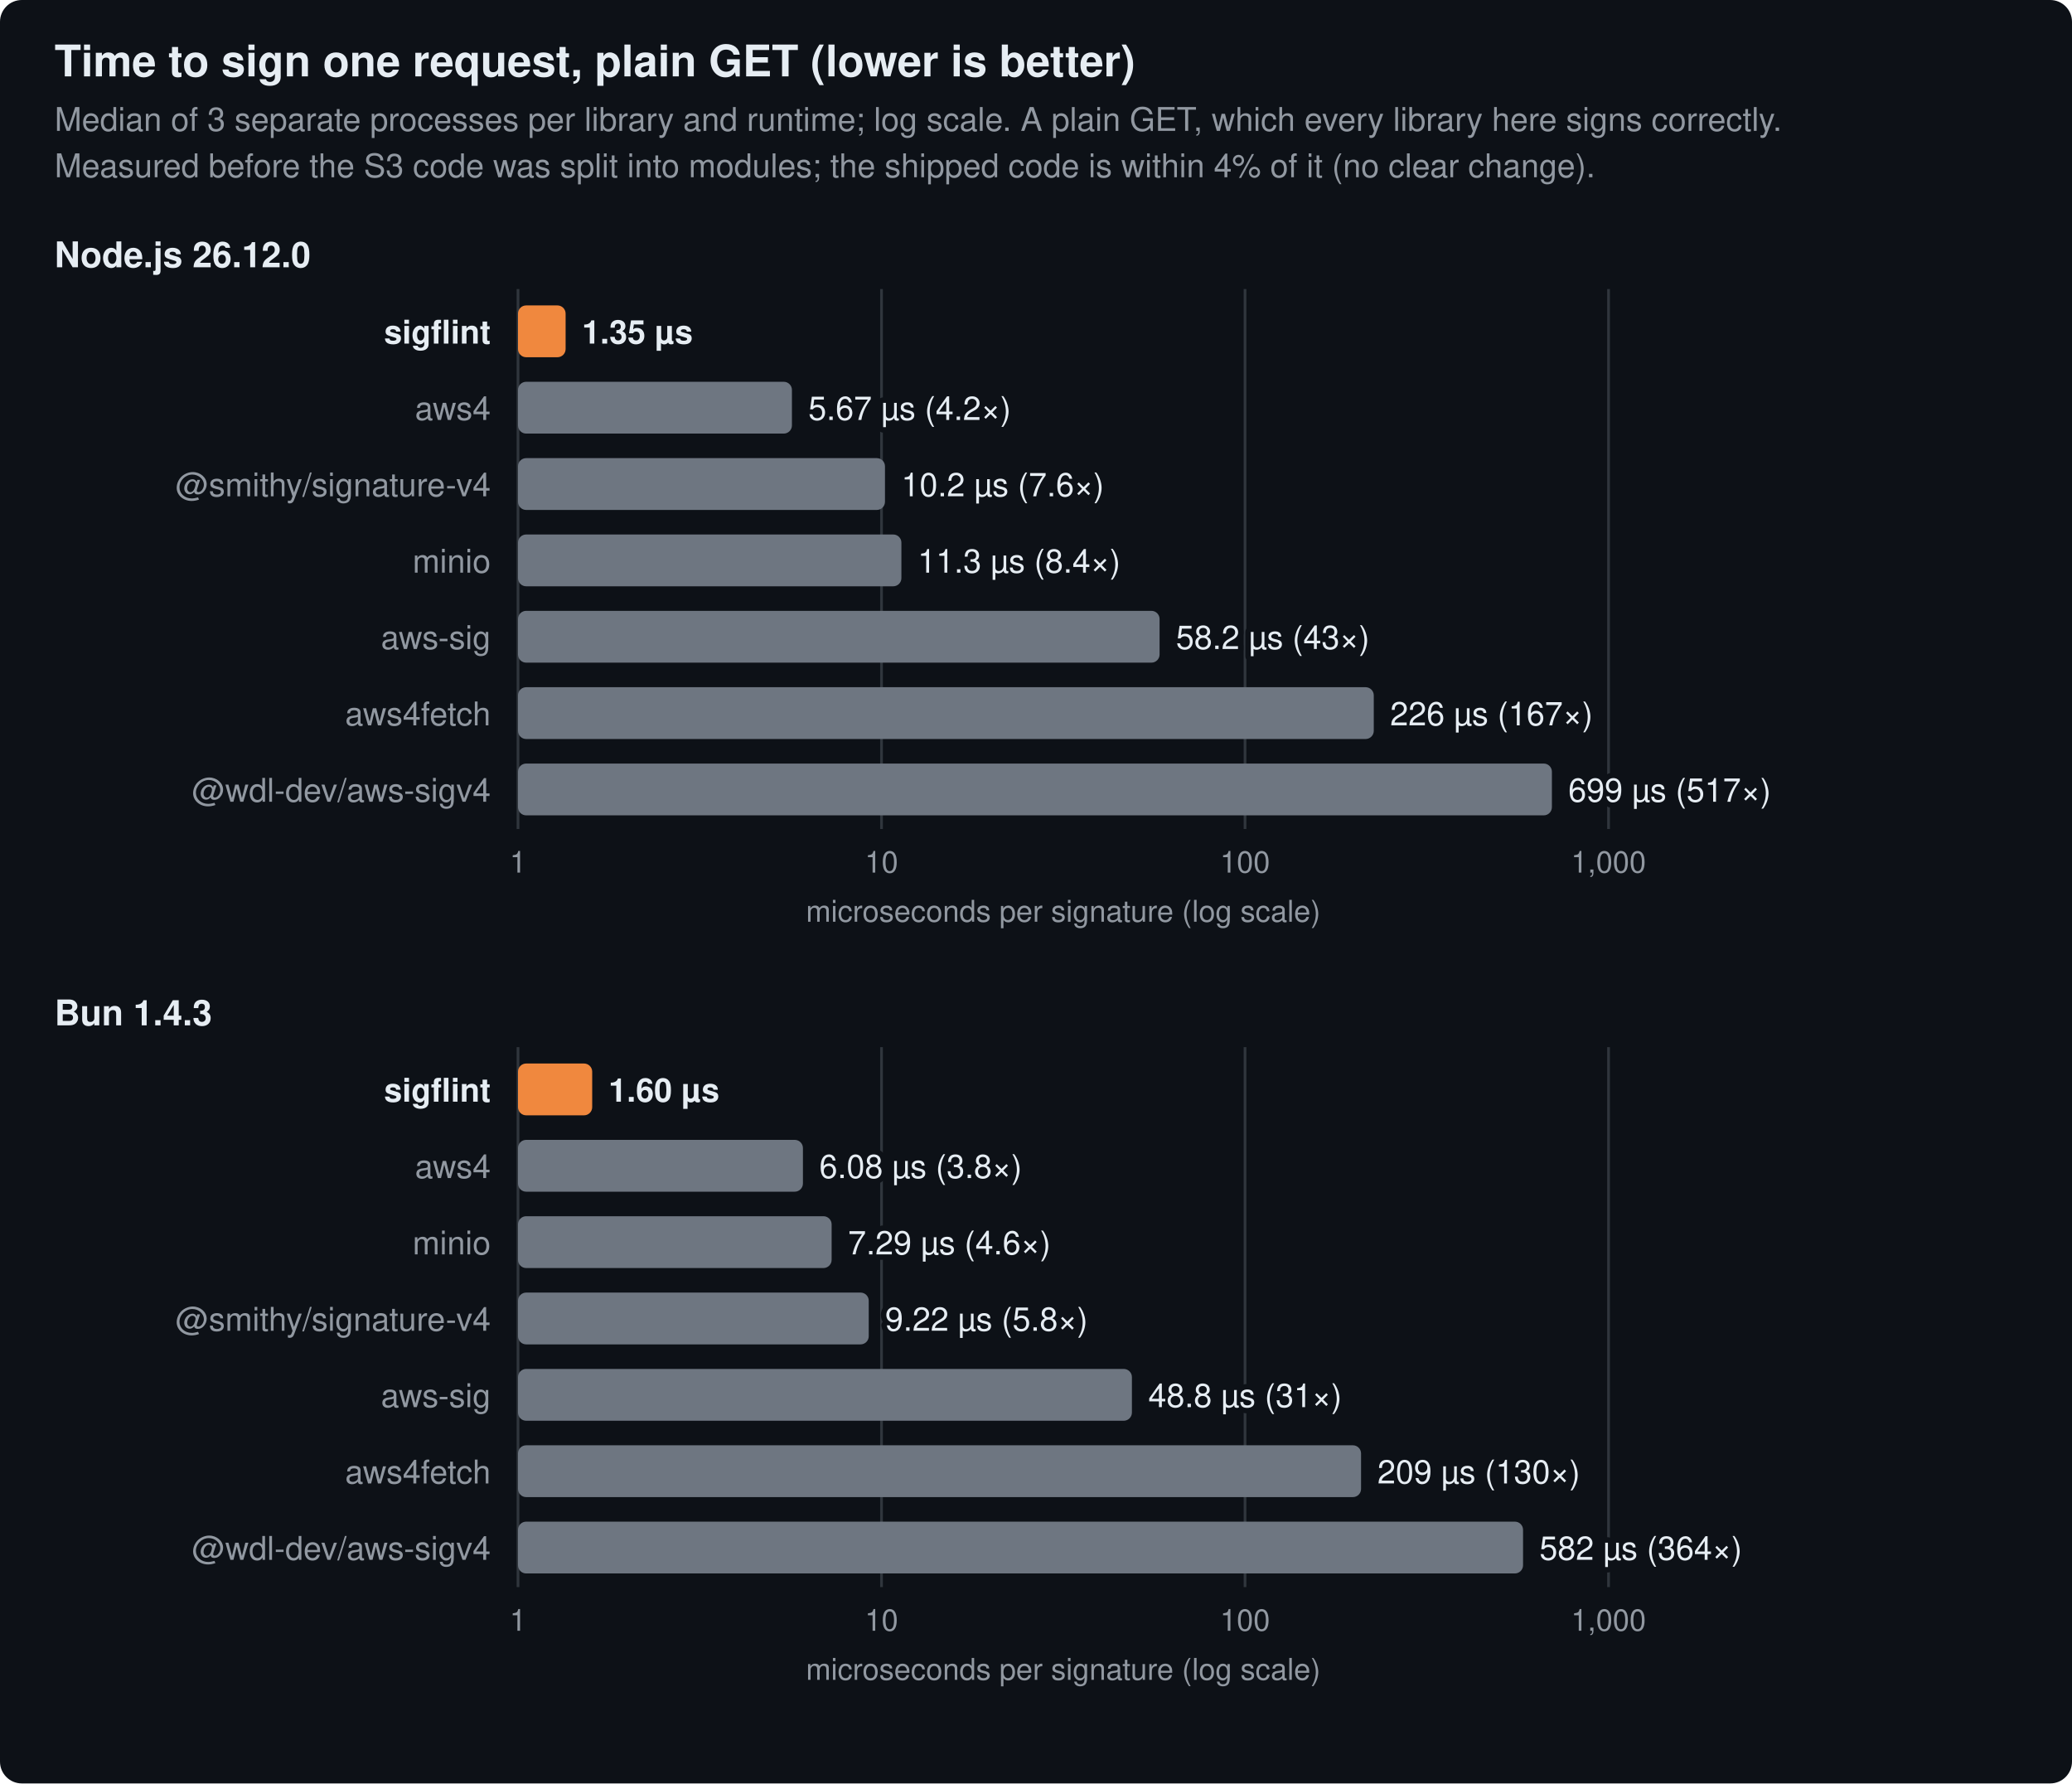
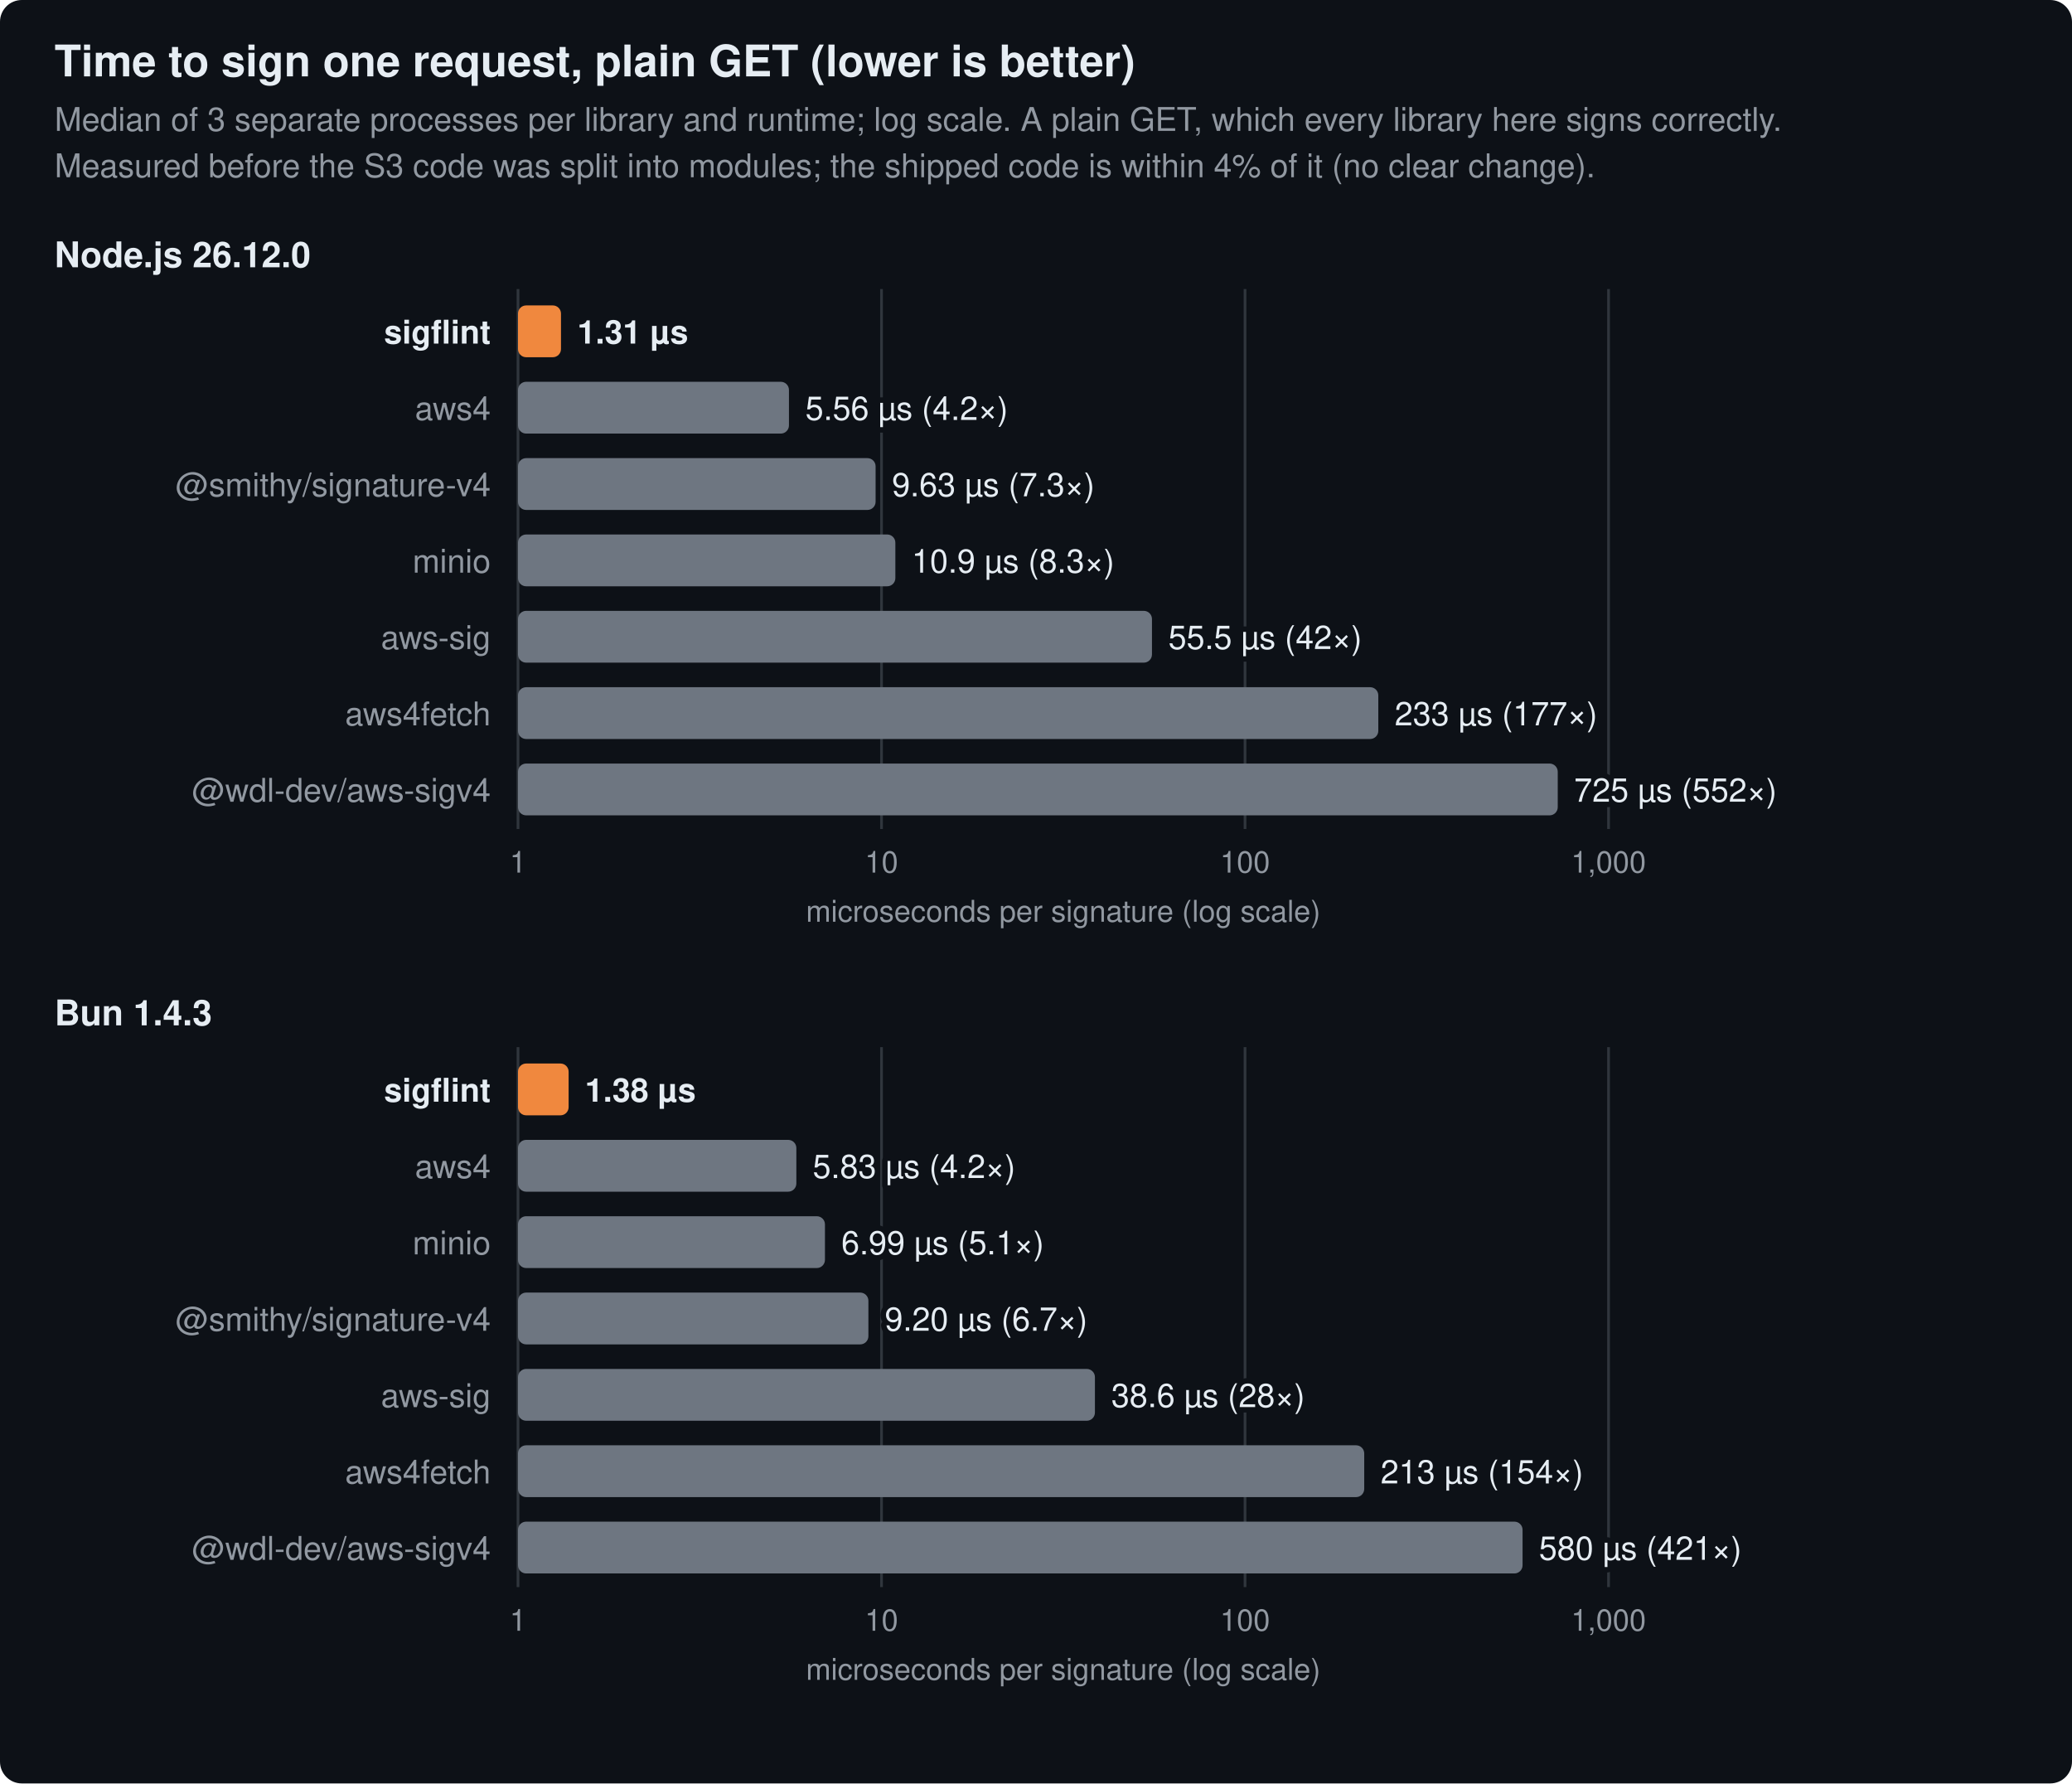
<svg xmlns="http://www.w3.org/2000/svg" width="760" height="654" viewBox="0 0 760 654" role="img" aria-labelledby="t d" font-family="-apple-system,BlinkMacSystemFont,'Segoe UI',Helvetica,Arial,sans-serif">
  <rect width="760" height="654" rx="8" fill="#0d1117" />
  <text x="20" y="28" font-size="16" fill="#e6edf3" text-anchor="start" font-weight="600">Time to sign one request, plain GET (lower is better)</text>
  <text x="20" y="48" font-size="12" fill="#9198a1" text-anchor="start" font-weight="400">Median of 3 separate processes per library and runtime; log scale. A plain GET, which every library here signs correctly.</text>
  <text x="20" y="65" font-size="12" fill="#9198a1" text-anchor="start" font-weight="400">Measured before the S3 code was split into modules; the shipped code is within 4% of it (no clear change).</text>
  <text x="20" y="98" font-size="13" fill="#e6edf3" text-anchor="start" font-weight="600">Node.js 26.12.0</text>
  <line x1="190" y1="106" x2="190" y2="304" stroke="#30363d" />
  <text x="190" y="320" font-size="11" fill="#9198a1" text-anchor="middle" font-weight="400">1</text>
  <line x1="323.333" y1="106" x2="323.333" y2="304" stroke="#30363d" />
  <text x="323.333" y="320" font-size="11" fill="#9198a1" text-anchor="middle" font-weight="400">10</text>
  <line x1="456.667" y1="106" x2="456.667" y2="304" stroke="#30363d" />
  <text x="456.667" y="320" font-size="11" fill="#9198a1" text-anchor="middle" font-weight="400">100</text>
  <line x1="590" y1="106" x2="590" y2="304" stroke="#30363d" />
  <text x="590" y="320" font-size="11" fill="#9198a1" text-anchor="middle" font-weight="400">1,000</text>
  <text x="180" y="126" font-size="12" fill="#e6edf3" text-anchor="end" font-weight="700">sigflint</text>
-   <rect x="190" y="112" width="17.464" height="19" rx="3" fill="#f0883e" />
-   <text x="213.464" y="126" font-size="12" fill="#e6edf3" text-anchor="start" font-weight="700" stroke="#0d1117" stroke-width="4" stroke-linejoin="round" paint-order="stroke">1.35 µs</text>
+   <rect x="190" y="112" width="15.769" height="19" rx="3" fill="#f0883e" />
+   <text x="211.769" y="126" font-size="12" fill="#e6edf3" text-anchor="start" font-weight="700" stroke="#0d1117" stroke-width="4" stroke-linejoin="round" paint-order="stroke">1.31 µs</text>
  <text x="180" y="154" font-size="12" fill="#9198a1" text-anchor="end" font-weight="400">aws4</text>
-   <rect x="190" y="140" width="100.478" height="19" rx="3" fill="#6e7681" />
-   <text x="296.478" y="154" font-size="12" fill="#e6edf3" text-anchor="start" font-weight="400" stroke="#0d1117" stroke-width="4" stroke-linejoin="round" paint-order="stroke">5.67 µs  (4.2×)</text>
+   <rect x="190" y="140" width="99.385" height="19" rx="3" fill="#6e7681" />
+   <text x="295.385" y="154" font-size="12" fill="#e6edf3" text-anchor="start" font-weight="400" stroke="#0d1117" stroke-width="4" stroke-linejoin="round" paint-order="stroke">5.56 µs  (4.2×)</text>
  <text x="180" y="182" font-size="12" fill="#9198a1" text-anchor="end" font-weight="400">@smithy/signature-v4</text>
-   <rect x="190" y="168" width="134.605" height="19" rx="3" fill="#6e7681" />
-   <text x="330.605" y="182" font-size="12" fill="#e6edf3" text-anchor="start" font-weight="400" stroke="#0d1117" stroke-width="4" stroke-linejoin="round" paint-order="stroke">10.2 µs  (7.6×)</text>
+   <rect x="190" y="168" width="131.168" height="19" rx="3" fill="#6e7681" />
+   <text x="327.168" y="182" font-size="12" fill="#e6edf3" text-anchor="start" font-weight="400" stroke="#0d1117" stroke-width="4" stroke-linejoin="round" paint-order="stroke">9.63 µs  (7.3×)</text>
  <text x="180" y="210" font-size="12" fill="#9198a1" text-anchor="end" font-weight="400">minio</text>
-   <rect x="190" y="196" width="140.63" height="19" rx="3" fill="#6e7681" />
-   <text x="336.63" y="210" font-size="12" fill="#e6edf3" text-anchor="start" font-weight="400" stroke="#0d1117" stroke-width="4" stroke-linejoin="round" paint-order="stroke">11.3 µs  (8.4×)</text>
+   <rect x="190" y="196" width="138.414" height="19" rx="3" fill="#6e7681" />
+   <text x="334.414" y="210" font-size="12" fill="#e6edf3" text-anchor="start" font-weight="400" stroke="#0d1117" stroke-width="4" stroke-linejoin="round" paint-order="stroke">10.9 µs  (8.3×)</text>
  <text x="180" y="238" font-size="12" fill="#9198a1" text-anchor="end" font-weight="400">aws-sig</text>
-   <rect x="190" y="224" width="235.332" height="19" rx="3" fill="#6e7681" />
-   <text x="431.332" y="238" font-size="12" fill="#e6edf3" text-anchor="start" font-weight="400" stroke="#0d1117" stroke-width="4" stroke-linejoin="round" paint-order="stroke">58.2 µs  (43×)</text>
+   <rect x="190" y="224" width="232.535" height="19" rx="3" fill="#6e7681" />
+   <text x="428.535" y="238" font-size="12" fill="#e6edf3" text-anchor="start" font-weight="400" stroke="#0d1117" stroke-width="4" stroke-linejoin="round" paint-order="stroke">55.5 µs  (42×)</text>
  <text x="180" y="266" font-size="12" fill="#9198a1" text-anchor="end" font-weight="400">aws4fetch</text>
-   <rect x="190" y="252" width="313.893" height="19" rx="3" fill="#6e7681" />
-   <text x="509.893" y="266" font-size="12" fill="#e6edf3" text-anchor="start" font-weight="400" stroke="#0d1117" stroke-width="4" stroke-linejoin="round" paint-order="stroke">226 µs  (167×)</text>
+   <rect x="190" y="252" width="315.555" height="19" rx="3" fill="#6e7681" />
+   <text x="511.555" y="266" font-size="12" fill="#e6edf3" text-anchor="start" font-weight="400" stroke="#0d1117" stroke-width="4" stroke-linejoin="round" paint-order="stroke">233 µs  (177×)</text>
  <text x="180" y="294" font-size="12" fill="#9198a1" text-anchor="end" font-weight="400">@wdl-dev/aws-sigv4</text>
-   <rect x="190" y="280" width="379.232" height="19" rx="3" fill="#6e7681" />
-   <text x="575.232" y="294" font-size="12" fill="#e6edf3" text-anchor="start" font-weight="400" stroke="#0d1117" stroke-width="4" stroke-linejoin="round" paint-order="stroke">699 µs  (517×)</text>
+   <rect x="190" y="280" width="381.373" height="19" rx="3" fill="#6e7681" />
+   <text x="577.373" y="294" font-size="12" fill="#e6edf3" text-anchor="start" font-weight="400" stroke="#0d1117" stroke-width="4" stroke-linejoin="round" paint-order="stroke">725 µs  (552×)</text>
  <text x="390" y="338" font-size="11" fill="#9198a1" text-anchor="middle" font-weight="400">microseconds per signature (log scale)</text>
  <text x="20" y="376" font-size="13" fill="#e6edf3" text-anchor="start" font-weight="600">Bun 1.4.3</text>
  <line x1="190" y1="384" x2="190" y2="582" stroke="#30363d" />
  <text x="190" y="598" font-size="11" fill="#9198a1" text-anchor="middle" font-weight="400">1</text>
  <line x1="323.333" y1="384" x2="323.333" y2="582" stroke="#30363d" />
  <text x="323.333" y="598" font-size="11" fill="#9198a1" text-anchor="middle" font-weight="400">10</text>
  <line x1="456.667" y1="384" x2="456.667" y2="582" stroke="#30363d" />
  <text x="456.667" y="598" font-size="11" fill="#9198a1" text-anchor="middle" font-weight="400">100</text>
  <line x1="590" y1="384" x2="590" y2="582" stroke="#30363d" />
  <text x="590" y="598" font-size="11" fill="#9198a1" text-anchor="middle" font-weight="400">1,000</text>
  <text x="180" y="404" font-size="12" fill="#e6edf3" text-anchor="end" font-weight="700">sigflint</text>
-   <rect x="190" y="390" width="27.216" height="19" rx="3" fill="#f0883e" />
-   <text x="223.216" y="404" font-size="12" fill="#e6edf3" text-anchor="start" font-weight="700" stroke="#0d1117" stroke-width="4" stroke-linejoin="round" paint-order="stroke">1.60 µs</text>
+   <rect x="190" y="390" width="18.567" height="19" rx="3" fill="#f0883e" />
+   <text x="214.567" y="404" font-size="12" fill="#e6edf3" text-anchor="start" font-weight="700" stroke="#0d1117" stroke-width="4" stroke-linejoin="round" paint-order="stroke">1.38 µs</text>
  <text x="180" y="432" font-size="12" fill="#9198a1" text-anchor="end" font-weight="400">aws4</text>
-   <rect x="190" y="418" width="104.511" height="19" rx="3" fill="#6e7681" />
-   <text x="300.511" y="432" font-size="12" fill="#e6edf3" text-anchor="start" font-weight="400" stroke="#0d1117" stroke-width="4" stroke-linejoin="round" paint-order="stroke">6.08 µs  (3.8×)</text>
+   <rect x="190" y="418" width="102.099" height="19" rx="3" fill="#6e7681" />
+   <text x="298.099" y="432" font-size="12" fill="#e6edf3" text-anchor="start" font-weight="400" stroke="#0d1117" stroke-width="4" stroke-linejoin="round" paint-order="stroke">5.83 µs  (4.2×)</text>
  <text x="180" y="460" font-size="12" fill="#9198a1" text-anchor="end" font-weight="400">minio</text>
-   <rect x="190" y="446" width="115.038" height="19" rx="3" fill="#6e7681" />
-   <text x="311.038" y="460" font-size="12" fill="#e6edf3" text-anchor="start" font-weight="400" stroke="#0d1117" stroke-width="4" stroke-linejoin="round" paint-order="stroke">7.29 µs  (4.6×)</text>
+   <rect x="190" y="446" width="112.589" height="19" rx="3" fill="#6e7681" />
+   <text x="308.589" y="460" font-size="12" fill="#e6edf3" text-anchor="start" font-weight="400" stroke="#0d1117" stroke-width="4" stroke-linejoin="round" paint-order="stroke">6.99 µs  (5.1×)</text>
  <text x="180" y="488" font-size="12" fill="#9198a1" text-anchor="end" font-weight="400">@smithy/signature-v4</text>
-   <rect x="190" y="474" width="128.65" height="19" rx="3" fill="#6e7681" />
-   <text x="324.65" y="488" font-size="12" fill="#e6edf3" text-anchor="start" font-weight="400" stroke="#0d1117" stroke-width="4" stroke-linejoin="round" paint-order="stroke">9.22 µs  (5.8×)</text>
+   <rect x="190" y="474" width="128.524" height="19" rx="3" fill="#6e7681" />
+   <text x="324.524" y="488" font-size="12" fill="#e6edf3" text-anchor="start" font-weight="400" stroke="#0d1117" stroke-width="4" stroke-linejoin="round" paint-order="stroke">9.20 µs  (6.7×)</text>
  <text x="180" y="516" font-size="12" fill="#9198a1" text-anchor="end" font-weight="400">aws-sig</text>
-   <rect x="190" y="502" width="225.181" height="19" rx="3" fill="#6e7681" />
-   <text x="421.181" y="516" font-size="12" fill="#e6edf3" text-anchor="start" font-weight="400" stroke="#0d1117" stroke-width="4" stroke-linejoin="round" paint-order="stroke">48.8 µs  (31×)</text>
+   <rect x="190" y="502" width="211.614" height="19" rx="3" fill="#6e7681" />
+   <text x="407.614" y="516" font-size="12" fill="#e6edf3" text-anchor="start" font-weight="400" stroke="#0d1117" stroke-width="4" stroke-linejoin="round" paint-order="stroke">38.6 µs  (28×)</text>
  <text x="180" y="544" font-size="12" fill="#9198a1" text-anchor="end" font-weight="400">aws4fetch</text>
-   <rect x="190" y="530" width="309.232" height="19" rx="3" fill="#6e7681" />
-   <text x="505.232" y="544" font-size="12" fill="#e6edf3" text-anchor="start" font-weight="400" stroke="#0d1117" stroke-width="4" stroke-linejoin="round" paint-order="stroke">209 µs  (130×)</text>
+   <rect x="190" y="530" width="310.393" height="19" rx="3" fill="#6e7681" />
+   <text x="506.393" y="544" font-size="12" fill="#e6edf3" text-anchor="start" font-weight="400" stroke="#0d1117" stroke-width="4" stroke-linejoin="round" paint-order="stroke">213 µs  (154×)</text>
  <text x="180" y="572" font-size="12" fill="#9198a1" text-anchor="end" font-weight="400">@wdl-dev/aws-sigv4</text>
-   <rect x="190" y="558" width="368.647" height="19" rx="3" fill="#6e7681" />
-   <text x="564.647" y="572" font-size="12" fill="#e6edf3" text-anchor="start" font-weight="400" stroke="#0d1117" stroke-width="4" stroke-linejoin="round" paint-order="stroke">582 µs  (364×)</text>
+   <rect x="190" y="558" width="368.471" height="19" rx="3" fill="#6e7681" />
+   <text x="564.471" y="572" font-size="12" fill="#e6edf3" text-anchor="start" font-weight="400" stroke="#0d1117" stroke-width="4" stroke-linejoin="round" paint-order="stroke">580 µs  (421×)</text>
  <text x="390" y="616" font-size="11" fill="#9198a1" text-anchor="middle" font-weight="400">microseconds per signature (log scale)</text>
</svg>
